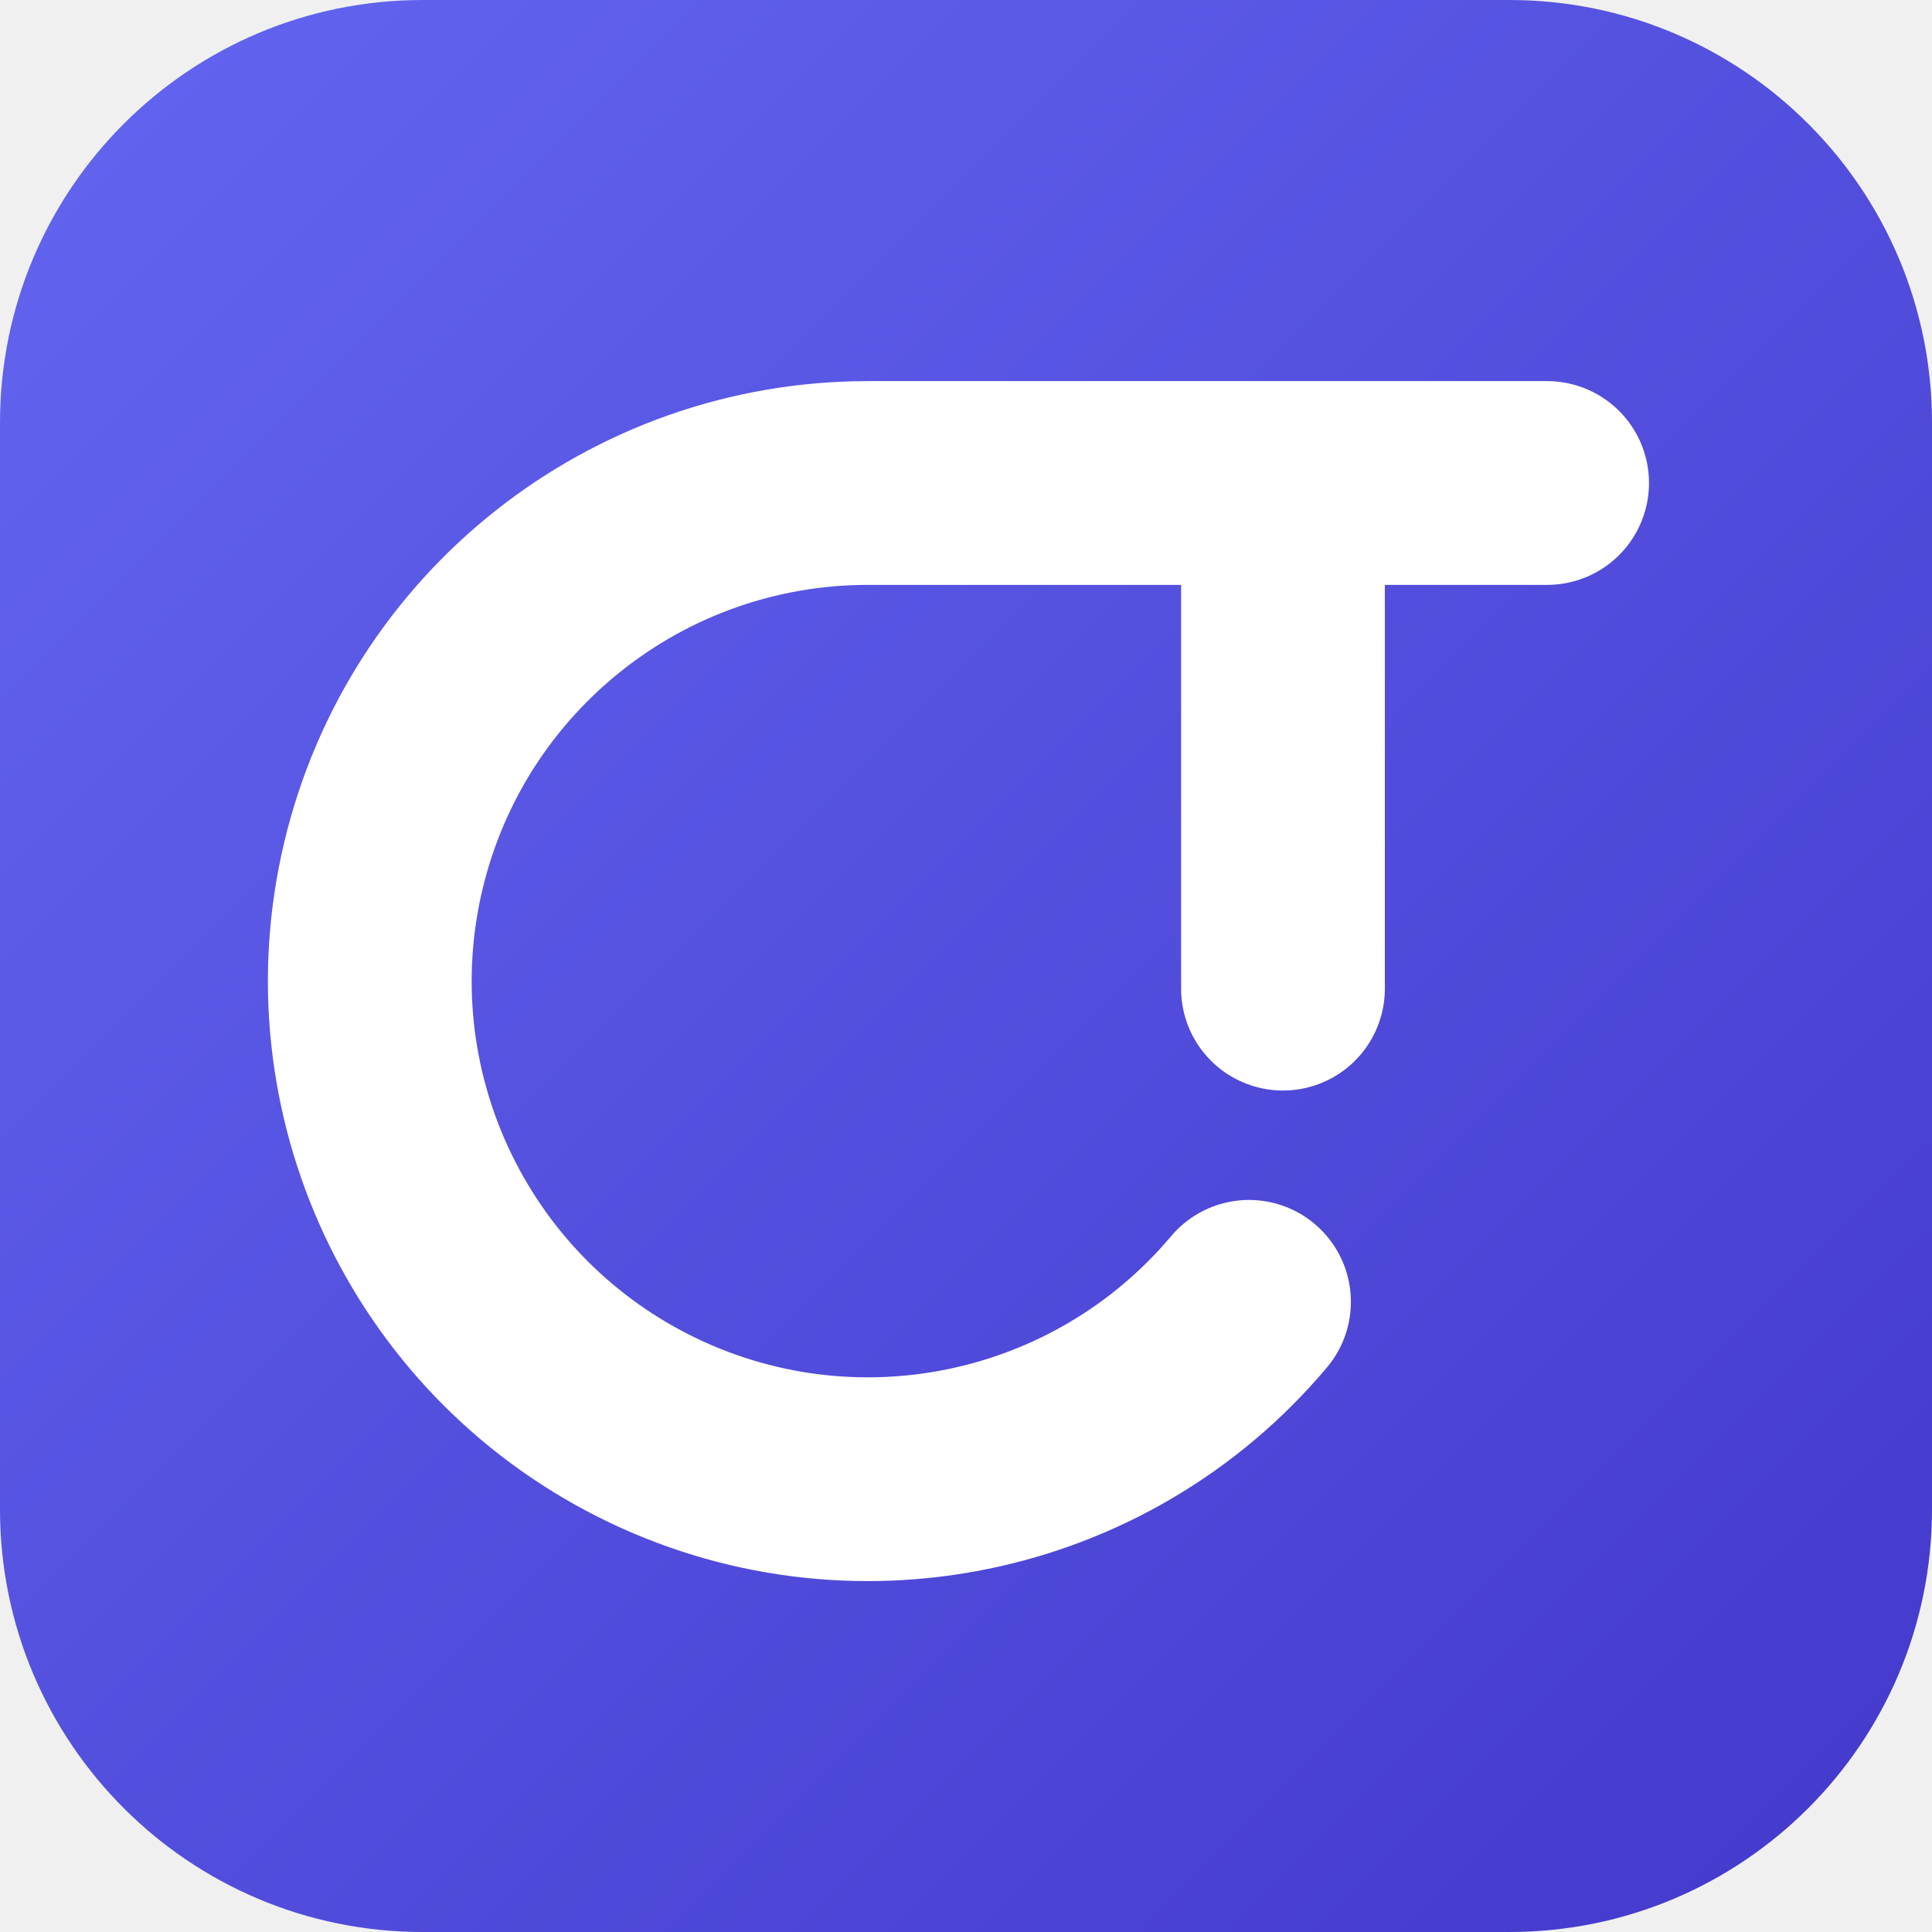
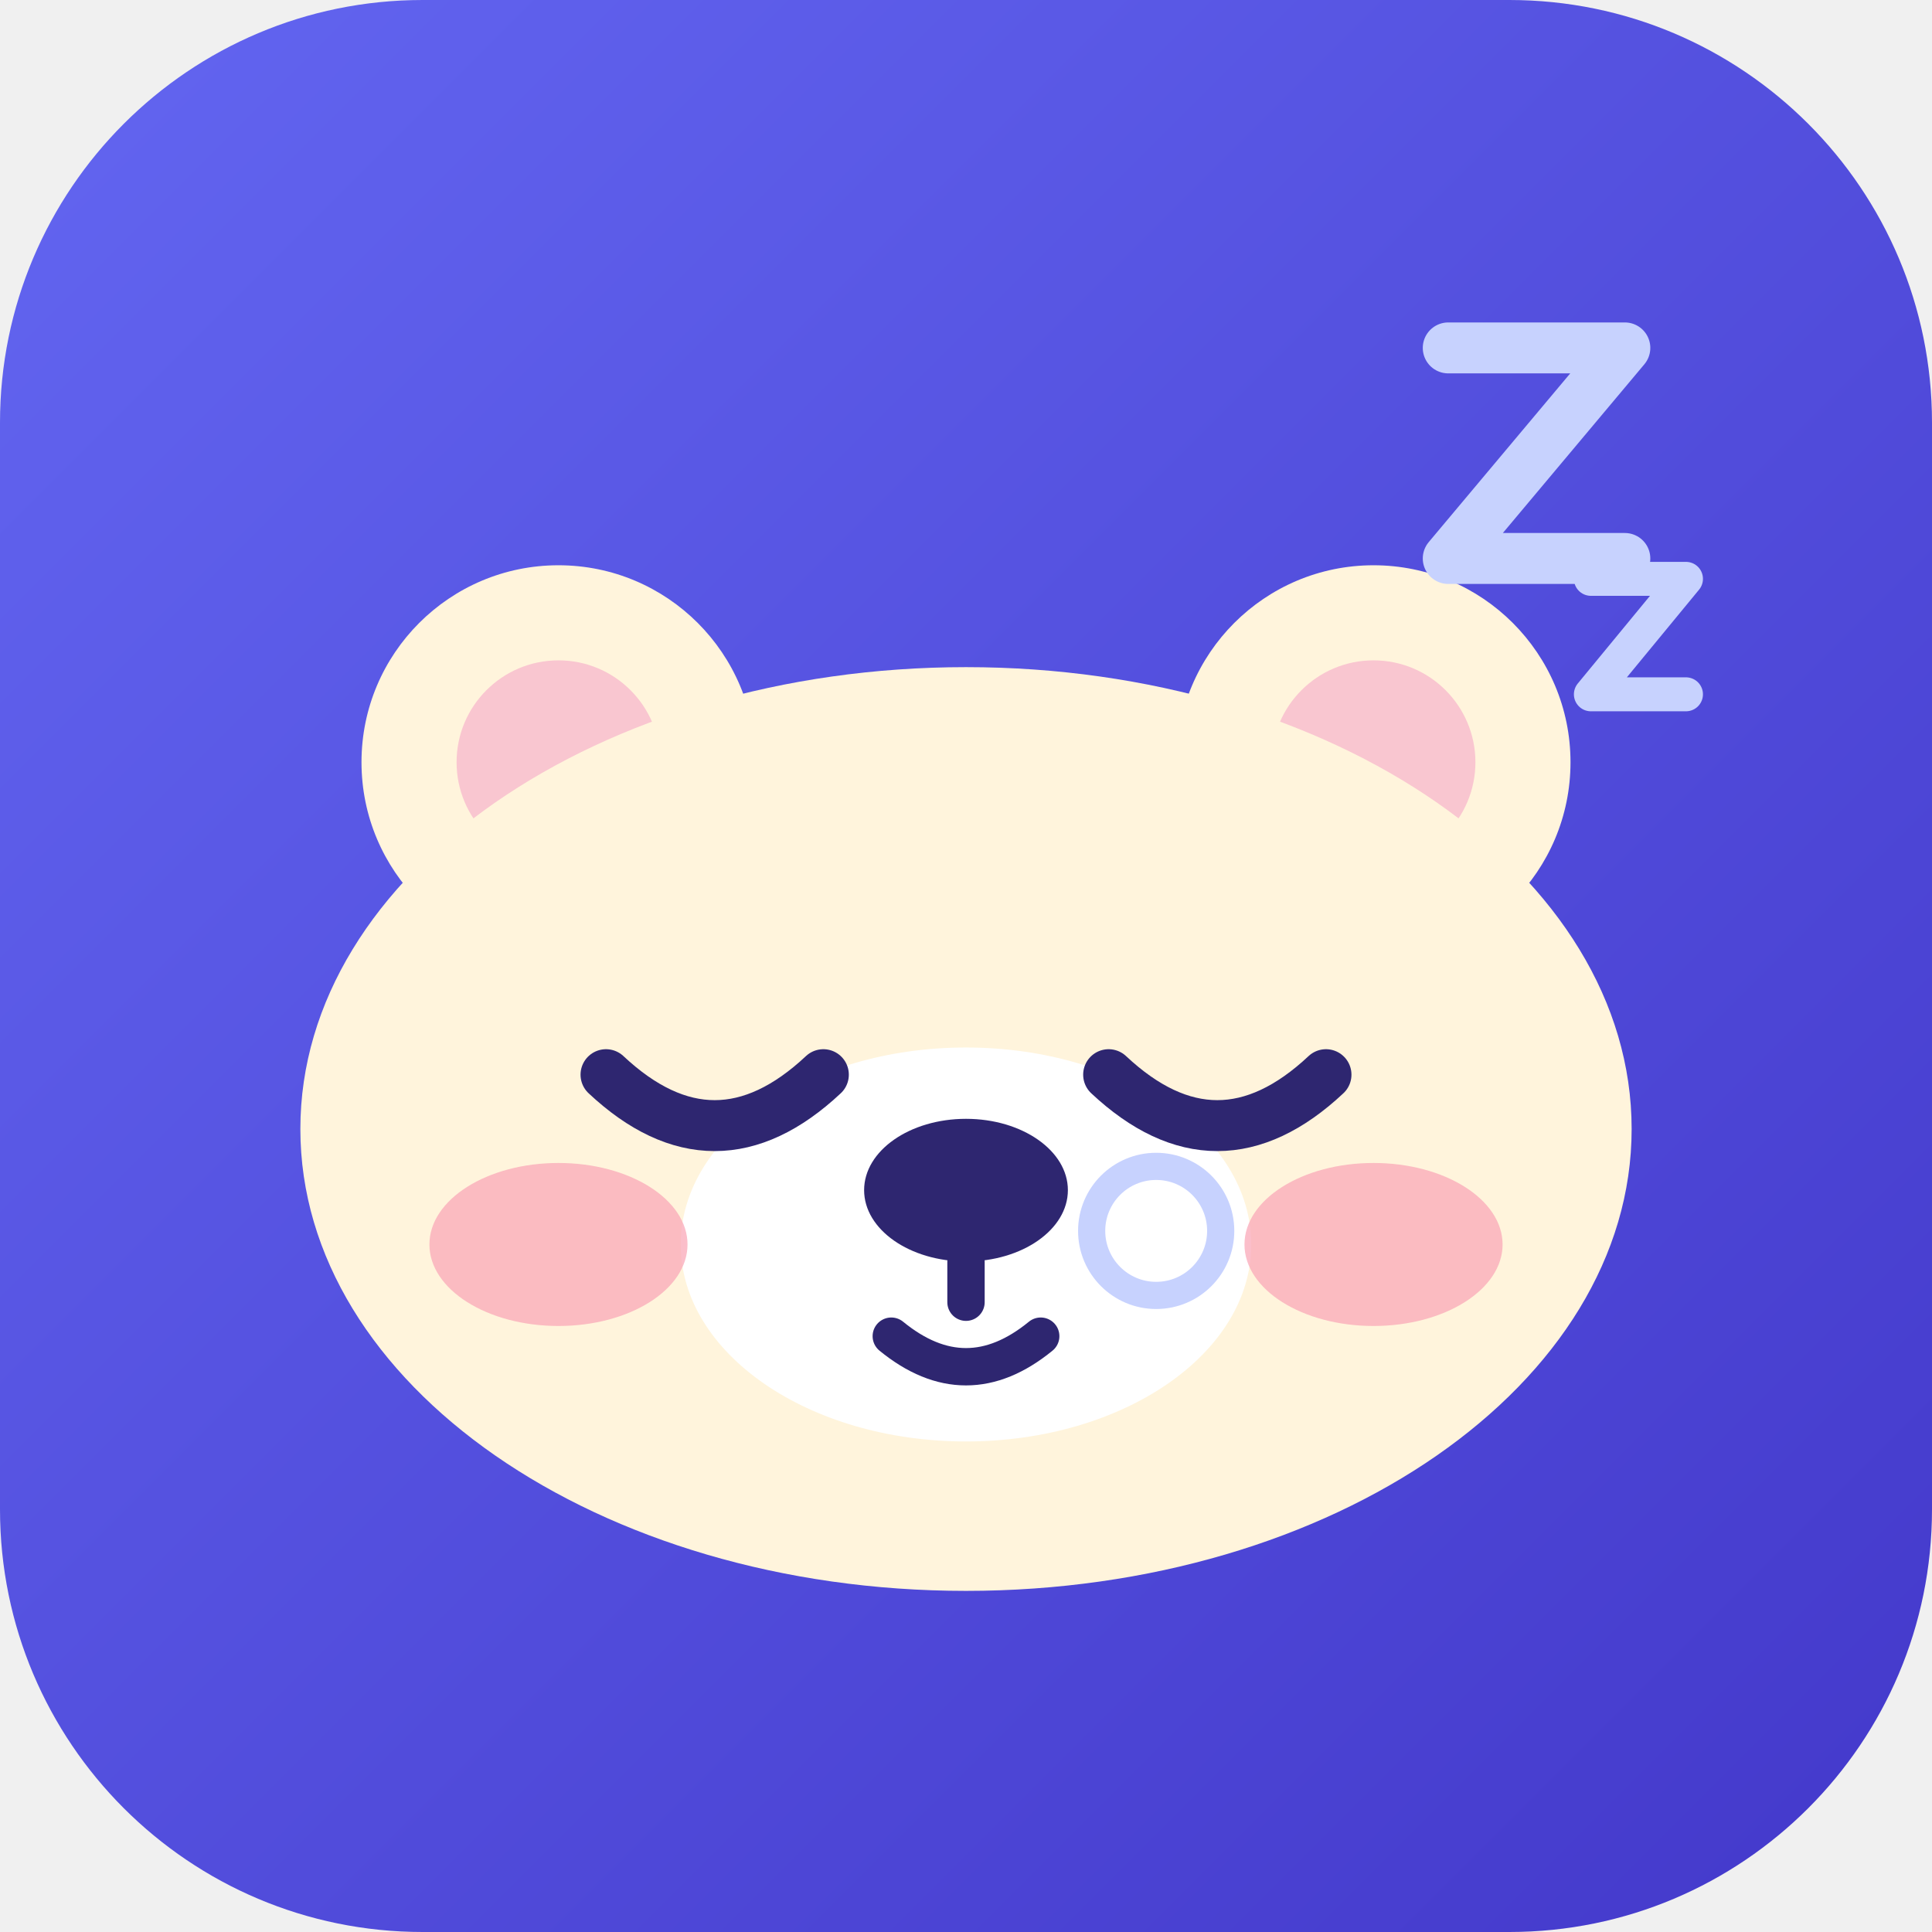
<svg xmlns="http://www.w3.org/2000/svg" viewBox="0 0 512 512" width="512" height="512" role="img" aria-label="Comatype">
  <defs>
    <linearGradient id="bg" x1="0" y1="0" x2="1" y2="1">
      <stop offset="0" stop-color="#6366f1" />
      <stop offset="1" stop-color="#4338ca" />
    </linearGradient>
  </defs>
  <rect width="512" height="512" rx="112" fill="url(#bg)" />
-   <path d="M331 345A132 132 0 1 1 230 128L410 128M340 128L340 262" fill="none" stroke="#fff" stroke-width="54" stroke-linecap="round" stroke-linejoin="round" />
+   <g transform="translate(25.6 25.6) scale(0.9)">
+     <g>
+       <circle cx="136" cy="196" r="58" fill="#fff4dc" />
+       <circle cx="136" cy="196" r="30" fill="#f9c6d0" />
+       <circle cx="376" cy="196" r="58" fill="#fff4dc" />
+       <circle cx="376" cy="196" r="30" fill="#f9c6d0" />
+       <ellipse cx="256" cy="304" rx="196" ry="136" fill="#fff4dc" />
+       <ellipse cx="256" cy="338" rx="84" ry="58" fill="#ffffff" />
+       <ellipse cx="136" cy="338" rx="38" ry="24" fill="#f9a8b8" opacity="0.75" />
+       <ellipse cx="376" cy="338" rx="38" ry="24" fill="#f9a8b8" opacity="0.75" />
+       <path d="M150 288q32 30 64 0M298 288q32 30 64 0" fill="none" stroke="#2e2670" stroke-width="15" stroke-linecap="round" />
+       <ellipse cx="256" cy="322" rx="30" ry="21" fill="#2e2670" />
+       <path d="M256 343v12M234 365q22 18 44 0" fill="none" stroke="#2e2670" stroke-width="11" stroke-linecap="round" stroke-linejoin="round" />
+       <circle cx="312" cy="334" r="19" fill="none" stroke="#c7d2fe" stroke-width="8" />
+       <path d="M398 74h52l-52 62h52" fill="none" stroke="#c7d2fe" stroke-width="15" stroke-linecap="round" stroke-linejoin="round" />
+       <path d="M440 142h28l-28 34h28" fill="none" stroke="#c7d2fe" stroke-width="10" stroke-linecap="round" stroke-linejoin="round" />
+     </g>
+   </g>
</svg>
